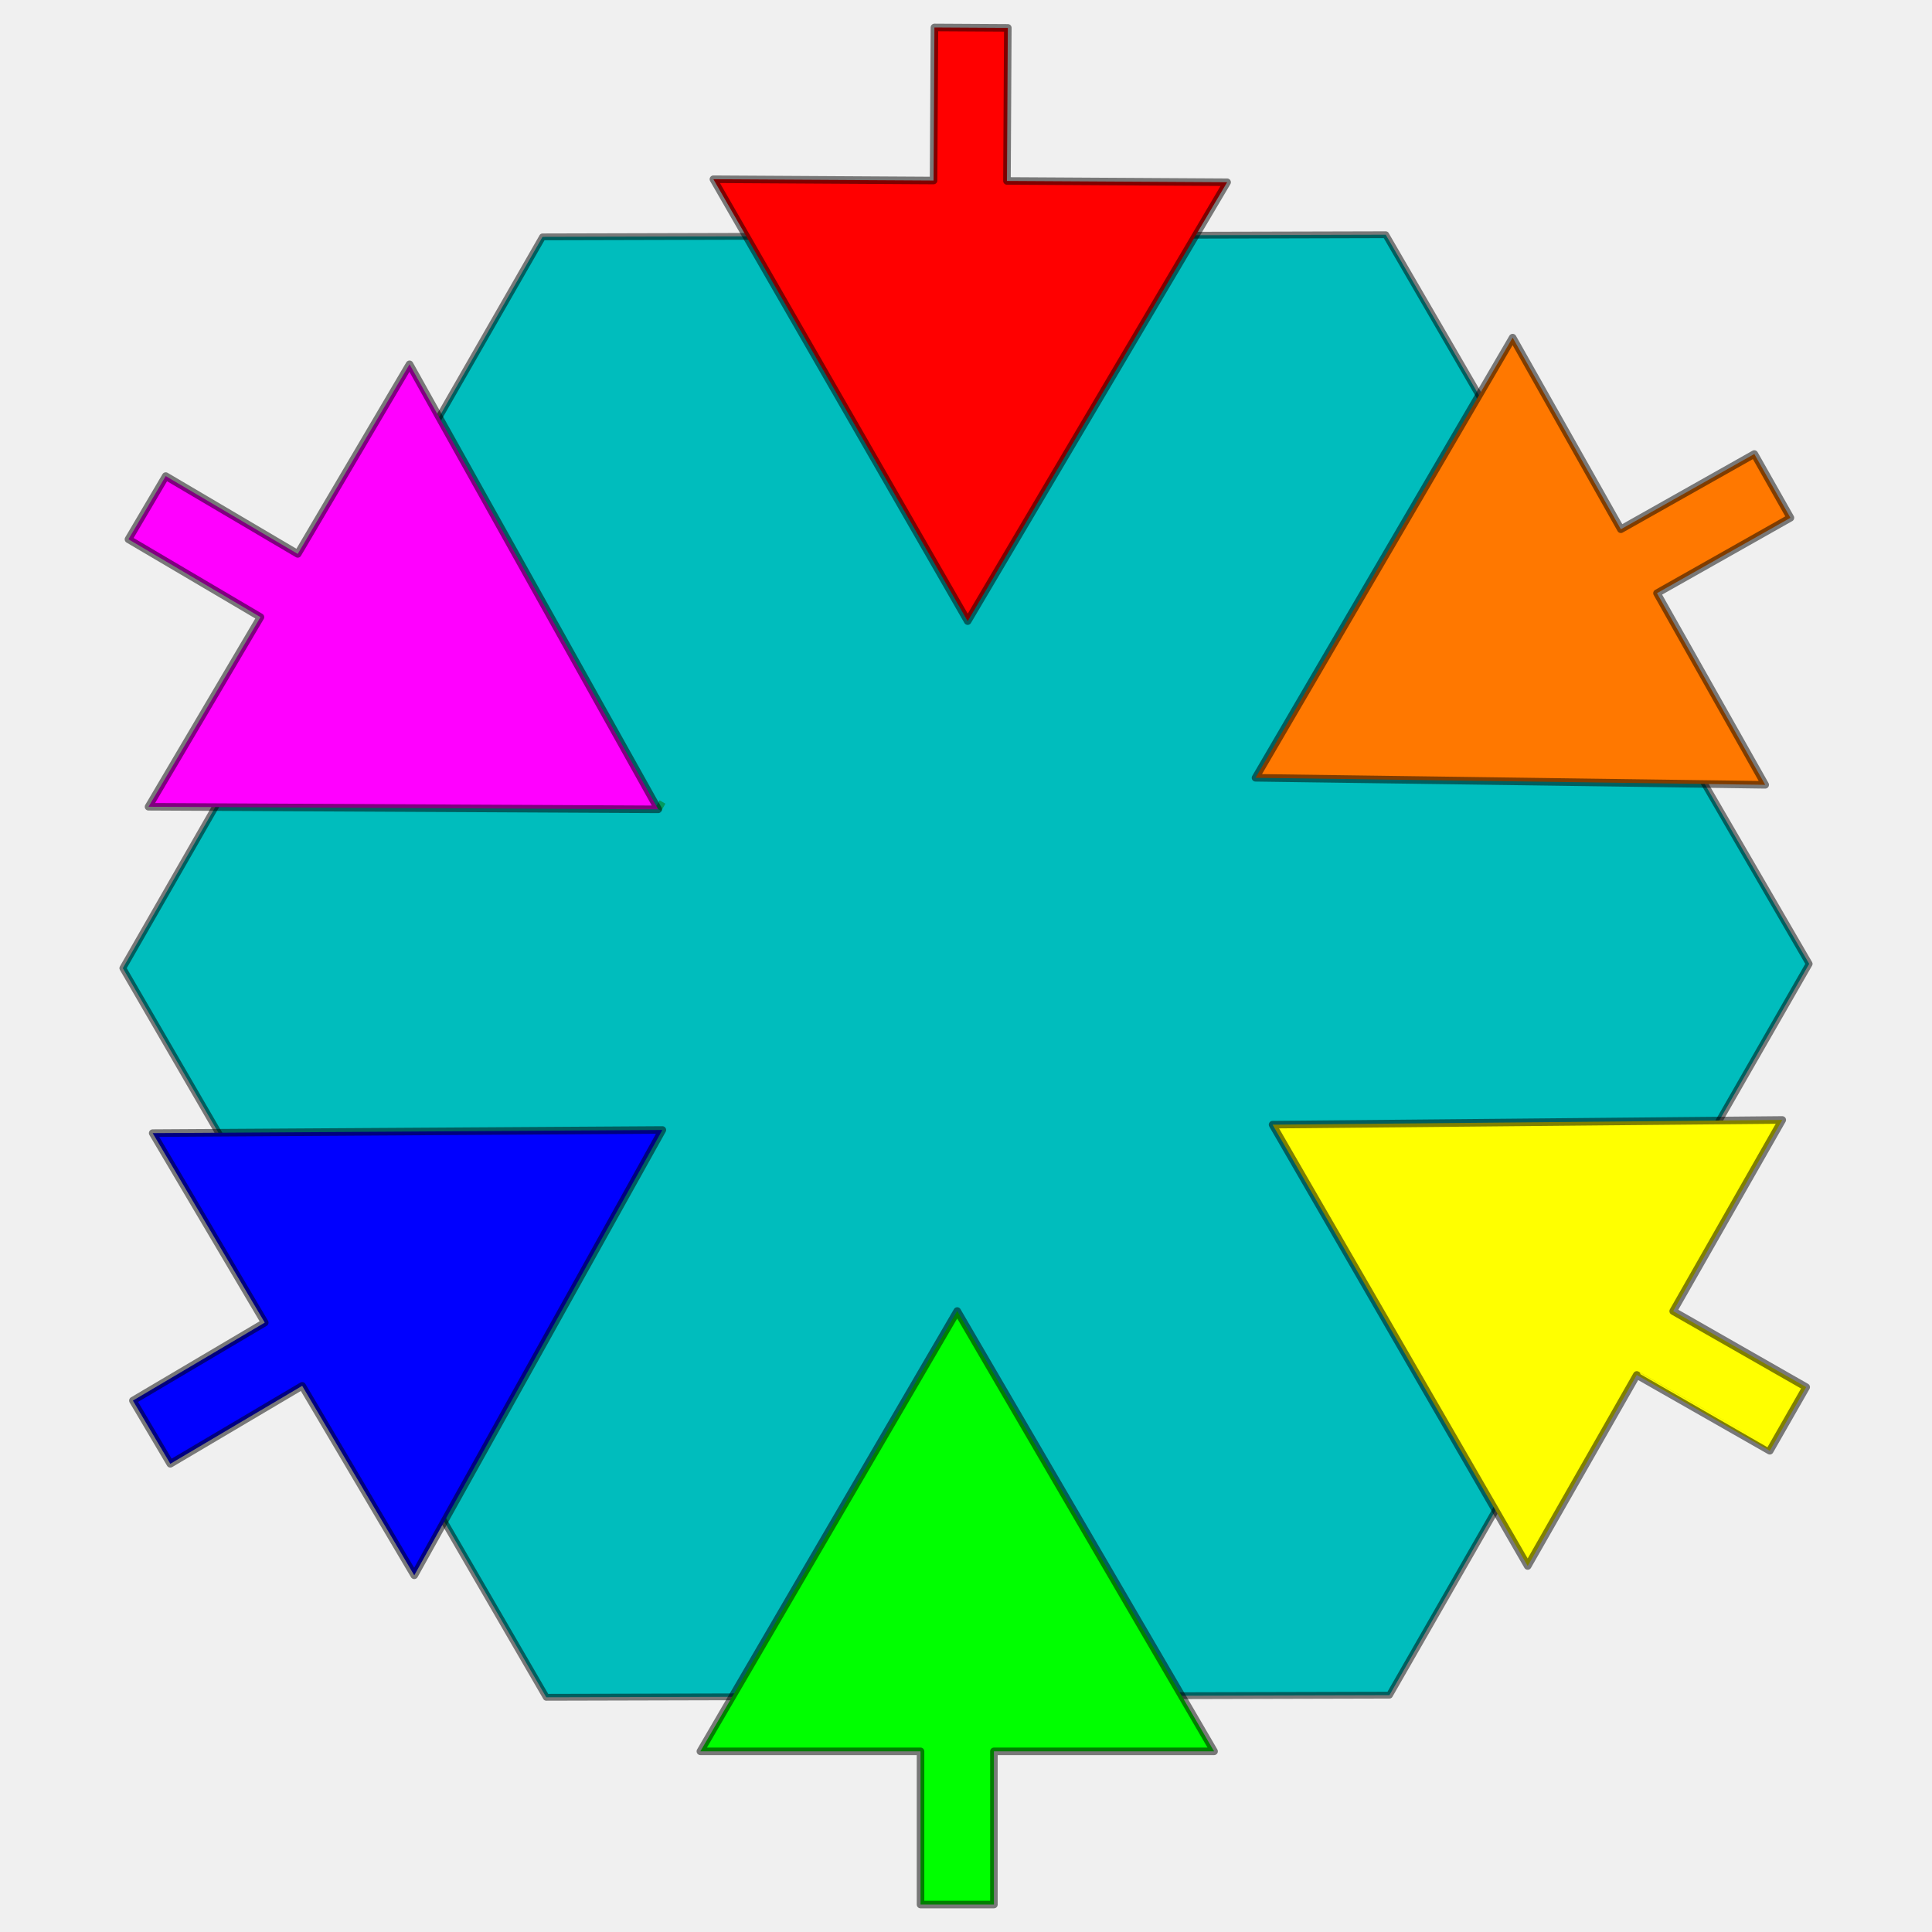
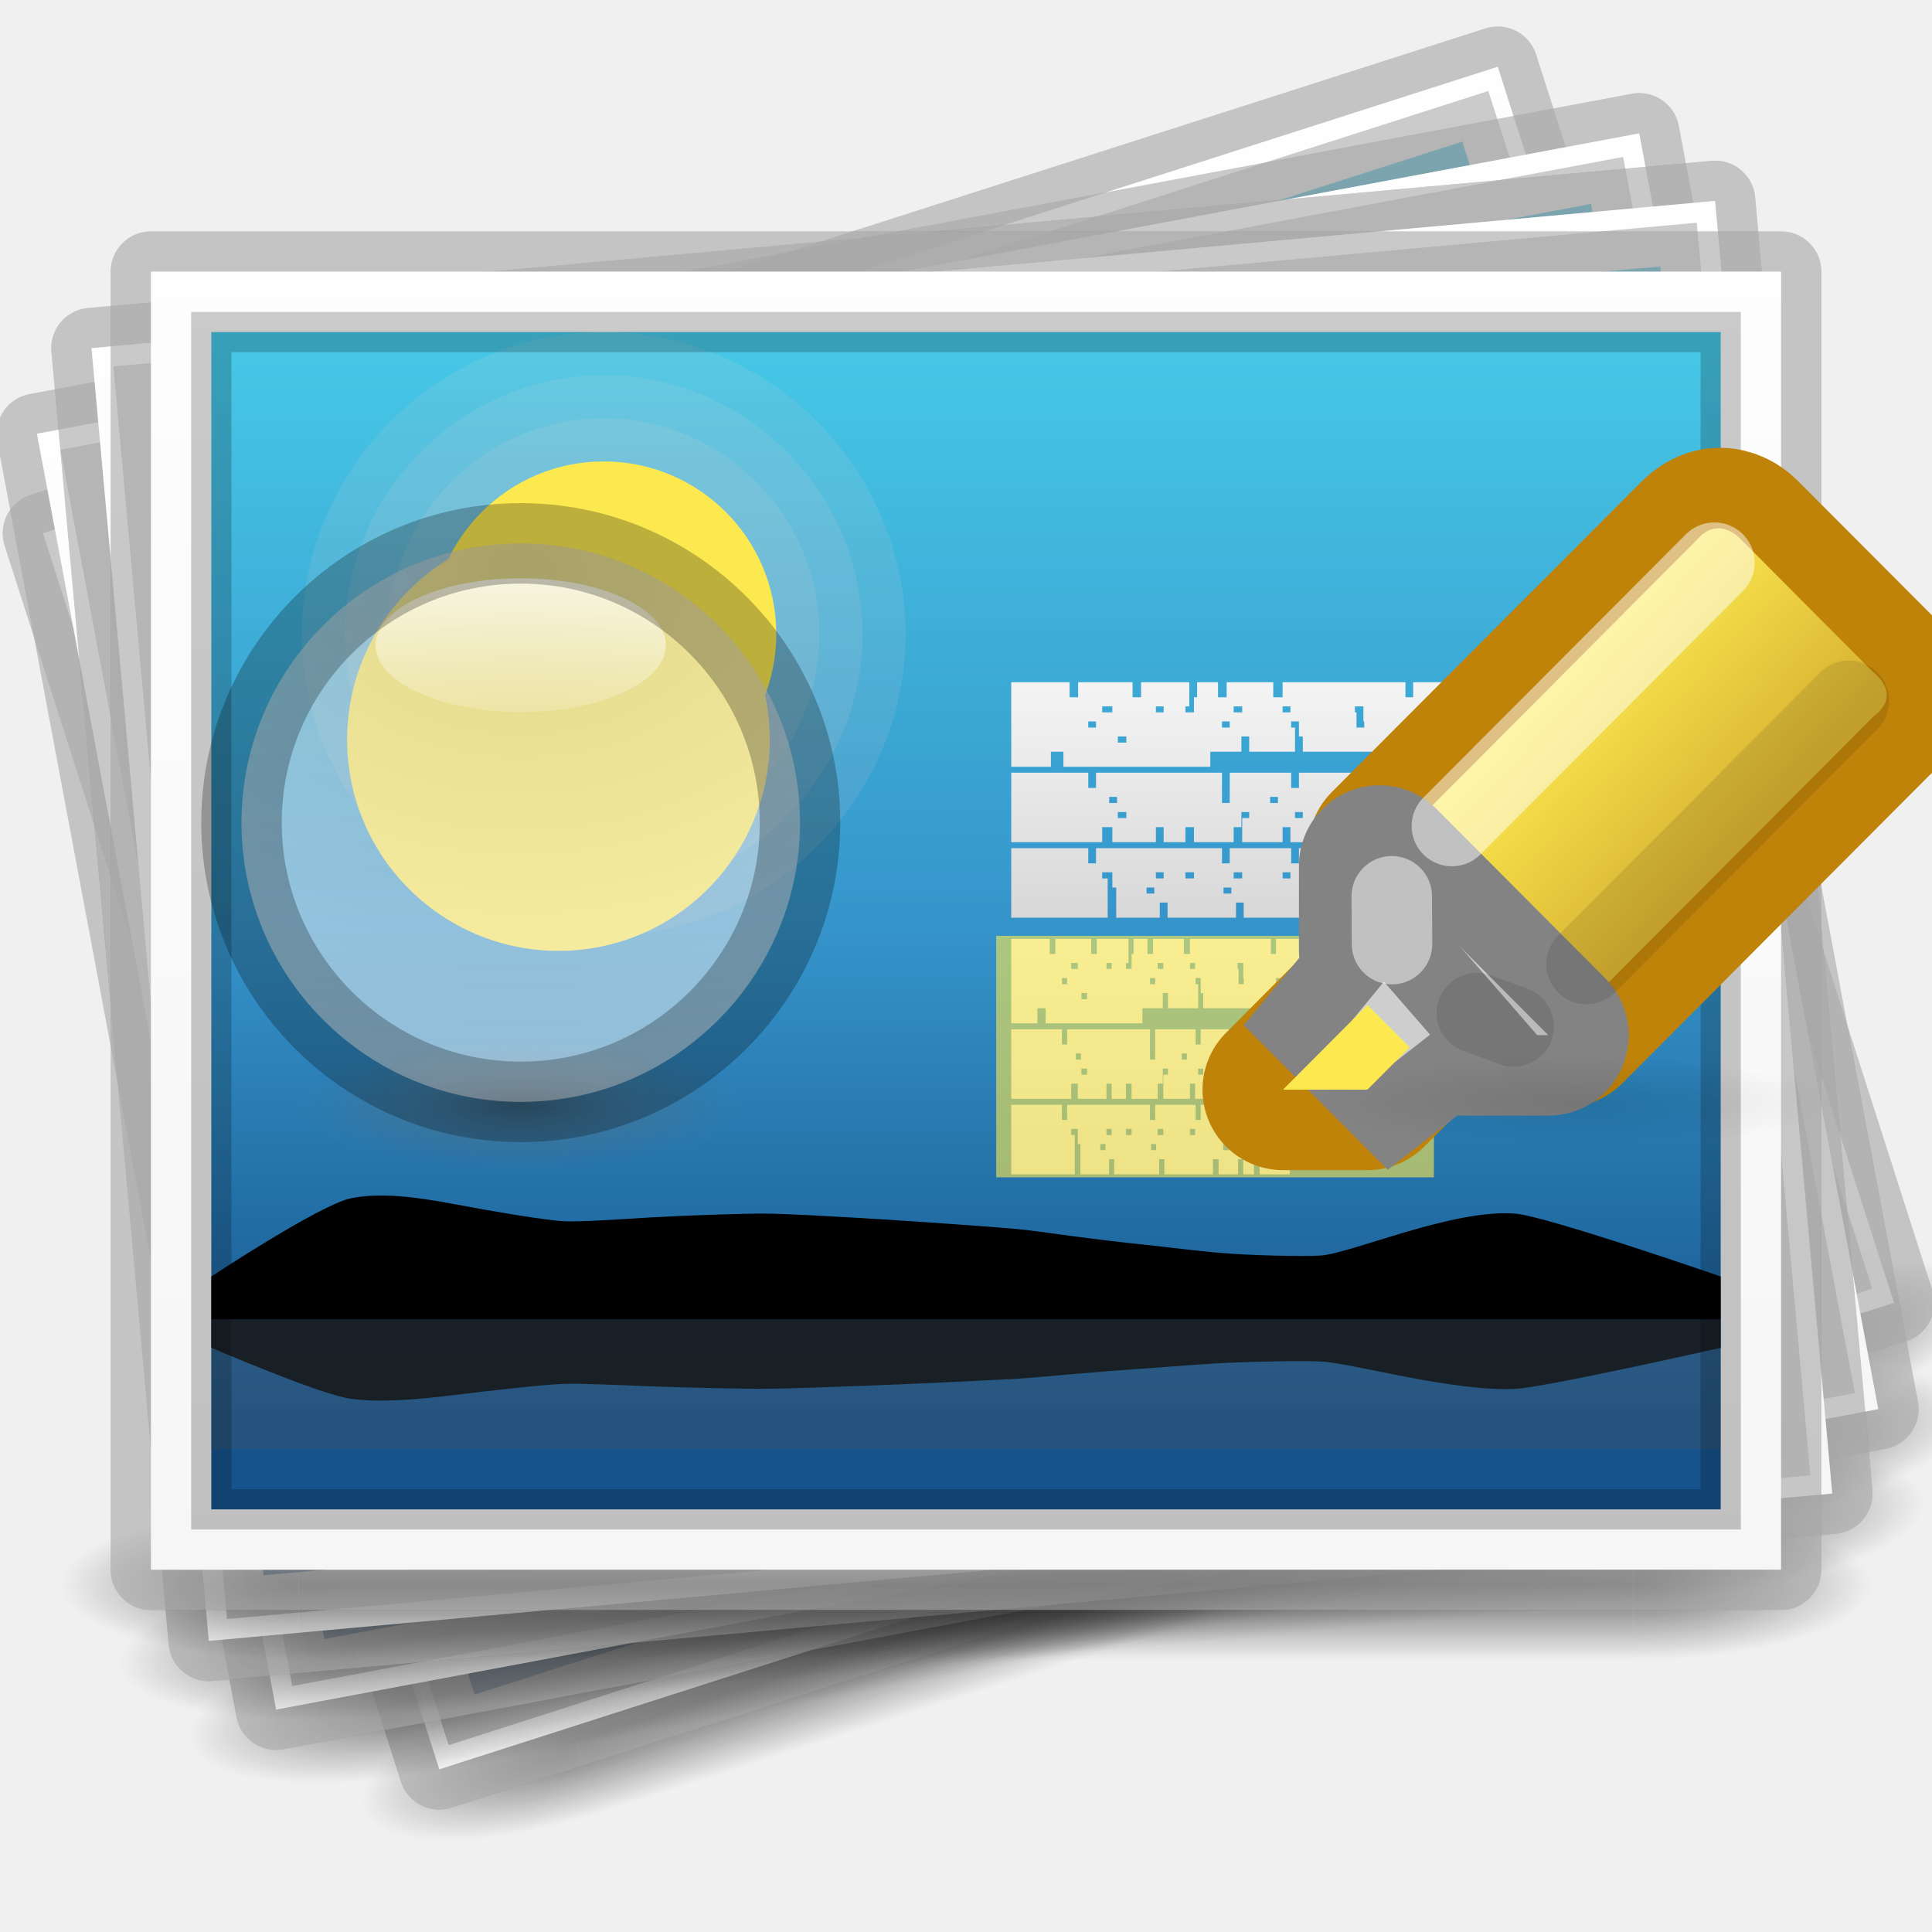
- <svg xmlns="http://www.w3.org/2000/svg" xmlns:ns1="http://inkpad.envoza.com/svg_extensions" height="512pt" viewBox="0,0,512,512" width="512pt" version="1.1">
-   <defs />
-   <g id="arrows" ns1:layerName="arrows">
-     <path stroke="#000000" stroke-opacity="0.5" stroke-width="1.8" d="M368.221+449.233L144.768+449.804L32.548+256.574L143.779+62.773L367.231+62.202L479.452+255.432L368.221+449.233Z" fill="#00bdbd" opacity="1" stroke-linejoin="round" />
-     <path stroke="#000000" stroke-width="2" ns1:shadowRadius="5" ns1:shadowOpacity="0.5" fill="#00ff00" ns1:shadowAngle="0.802333" stroke-linejoin="round" opacity="1" d="M253.674+347.431L185.604+464.122L243.95+464.122C243.95+483.792+243.95+504.411+243.95+504.728L263.398+504.728C263.398+504.411+263.398+483.794+263.398+464.122L321.744+464.122L253.674+347.431Z" ns1:shadowOffset="5" stroke-opacity="0.5" ns1:shadowColor="#000000" />
-     <path stroke="#000000" stroke-width="2" ns1:shadowRadius="5" ns1:shadowOpacity="0.5" fill="#ffff00" ns1:shadowAngle="0.802333" stroke-linejoin="round" opacity="1" d="M472.318+296.796L337.242+298.05L404.856+415.007L433.762+364.372C450.78+374.086+469.013+384.466+469.013+384.467L478.661+367.601C478.661+367.601+460.43+357.184+443.411+347.469L472.318+296.796Z" ns1:shadowOffset="5" stroke-opacity="0.5" ns1:shadowColor="#000000" />
-     <path stroke="#000000" stroke-width="2" ns1:shadowRadius="5" ns1:shadowOpacity="0.5" fill="#ff7800" ns1:shadowAngle="0.802333" stroke-linejoin="round" opacity="1" d="M400.867+89.472L332.721+206.125L467.797+207.986L439.118+157.2C456.243+147.53+474.207+137.376+474.483+137.22L464.91+120.316C464.634+120.472+446.672+130.588+429.546+140.259L400.867+89.472Z" ns1:shadowOffset="5" stroke-opacity="0.5" ns1:shadowColor="#000000" />
-     <path stroke="#000000" stroke-width="2" ns1:shadowRadius="5" ns1:shadowOpacity="0.5" fill="#ff0000" ns1:shadowAngle="0.802333" stroke-linejoin="round" opacity="1" d="M247.634+7.272C247.632+7.589+247.52+28.185+247.406+47.84L189.061+47.498L256.447+164.607L325.2+48.296L266.855+47.954C266.968+28.298+267.081+7.703+267.083+7.386L247.634+7.272Z" ns1:shadowOffset="5" stroke-opacity="0.5" ns1:shadowColor="#000000" />
-     <path stroke="#007800" stroke-opacity="0.5" stroke-width="1.8" d="M174.456+214.47L175.567+212.534" fill="none" opacity="1" stroke-linejoin="round" />
-     <path stroke="#000000" stroke-width="2" ns1:shadowRadius="5" ns1:shadowOpacity="0.5" fill="#ff00ff" ns1:shadowAngle="0.802333" stroke-linejoin="round" opacity="1" d="M108.532+96.537L78.903+146.792C61.962+136.797+44.192+126.327+43.919+126.166L34.042+142.918C34.316+143.079+52.085+153.548+69.027+163.544L39.36+213.798L174.436+214.482L108.532+96.537Z" ns1:shadowOffset="5" stroke-opacity="0.5" ns1:shadowColor="#000000" />
-     <path stroke="#000000" stroke-width="2" ns1:shadowRadius="5" ns1:shadowOpacity="0.5" fill="#0000ff" ns1:shadowAngle="0.802333" stroke-linejoin="round" opacity="1" d="M175.538+299.455L40.462+300.291L70.166+350.508C53.243+360.52+35.493+371.01+35.22+371.172L45.134+387.923C45.407+387.762+63.158+377.271+80.081+367.259L109.785+417.476L175.538+299.455Z" ns1:shadowOffset="5" stroke-opacity="0.5" ns1:shadowColor="#000000" />
+ <svg xmlns="http://www.w3.org/2000/svg" width="24" height="24" viewBox="0 0 24 24" fill="none">
+   <g clip-path="url(#clip0)">
+     <path opacity="0.6" d="M24.303 15.149L21.661 15.996L22.234 17.782L24.876 16.935L24.303 15.149Z" fill="url(#paint0_radial)" />
+     <path opacity="0.6" d="M4.796 23.372L7.438 22.525L6.866 20.74L4.224 21.587L4.796 23.372Z" fill="url(#paint1_radial)" />
+     <path opacity="0.6" d="M21.661 15.996L6.866 20.74L7.438 22.525L22.234 17.782L21.661 15.996Z" fill="url(#paint2_linear)" />
+     <path opacity="0.35" d="M23.528 16.184L18.605 0.83C18.605 0.83 6.558 4.693 0.534 6.624C2.175 11.742 5.457 21.979 5.457 21.979L23.528 16.184Z" stroke="black" stroke-linejoin="round" />
+     <path d="M23.528 16.184L18.605 0.83C18.605 0.83 6.558 4.693 0.534 6.624C2.175 11.742 5.457 21.979 5.457 21.979L23.528 16.184Z" fill="url(#paint3_linear)" />
+     <path opacity="0.4" d="M23.528 16.184L18.605 0.83C18.605 0.83 6.558 4.693 0.534 6.624C2.175 11.742 5.457 21.979 5.457 21.979L23.528 16.184Z" stroke="white" stroke-linejoin="round" />
+     <path opacity="0.4" d="M0.534 6.624L0.648 6.981L18.72 1.187L18.605 0.83L0.534 6.624Z" fill="white" />
+     <path d="M5.897 21.05L1.432 7.124L18.165 1.759L22.63 15.686L5.897 21.05Z" fill="url(#paint4_linear)" />
+     <path opacity="0.1" d="M6.11 6.749C4.795 7.171 4.087 8.664 4.537 10.066C4.987 11.469 6.431 12.272 7.745 11.851C9.06 11.429 9.768 9.936 9.318 8.534C8.868 7.131 7.424 6.328 6.11 6.749ZM6.437 7.769C7.235 7.514 8.089 7.989 8.362 8.84C8.635 9.691 8.216 10.575 7.418 10.83C6.62 11.086 5.766 10.611 5.493 9.76C5.22 8.908 5.639 8.025 6.437 7.769Z" fill="#FED8CD" />
+     <path opacity="0.1" d="M5.946 6.239C4.373 6.743 3.521 8.541 4.059 10.22C4.597 11.898 6.336 12.865 7.909 12.361C9.482 11.856 10.334 10.059 9.796 8.38C9.258 6.702 7.519 5.735 5.946 6.239ZM6.6 8.28C7.14 8.107 7.699 8.418 7.884 8.993C8.068 9.569 7.794 10.147 7.255 10.32C6.715 10.493 6.156 10.182 5.971 9.606C5.787 9.031 6.061 8.453 6.6 8.28Z" fill="#FED8CD" />
+     <path opacity="0.1" d="M5.783 5.729C3.951 6.316 2.954 8.419 3.581 10.373C4.207 12.327 6.241 13.458 8.072 12.871C9.904 12.284 10.901 10.181 10.274 8.227C9.648 6.273 7.614 5.142 5.783 5.729ZM6.764 8.79C7.045 8.7 7.309 8.847 7.406 9.147C7.502 9.446 7.372 9.72 7.091 9.81C6.81 9.9 6.546 9.753 6.449 9.453C6.353 9.153 6.483 8.88 6.764 8.79Z" fill="#FED8CD" />
+     <path fill-rule="evenodd" clip-rule="evenodd" d="M6.273 7.259C7.33 6.921 8.479 7.56 8.84 8.687C9.201 9.814 8.638 11.002 7.582 11.34C6.526 11.679 5.377 11.04 5.015 9.913C4.654 8.786 5.217 7.598 6.273 7.259Z" fill="#FCE94F" />
+     <path fill-rule="evenodd" clip-rule="evenodd" d="M6.025 8.211C7.319 7.796 8.726 8.579 9.169 9.96C9.611 11.34 8.921 12.796 7.628 13.21C6.334 13.625 4.926 12.842 4.484 11.462C4.041 10.081 4.731 8.626 6.025 8.211Z" fill="#FCE94F" />
+     <path d="M5.177 18.806L5.014 18.296C5.014 18.296 5.948 17.059 6.263 16.876C6.579 16.693 6.999 16.625 7.437 16.576C7.875 16.526 8.526 16.441 8.72 16.387C8.914 16.332 9.253 16.196 9.648 16.041C10.044 15.886 10.704 15.648 10.913 15.584C11.121 15.517 11.651 15.381 12.217 15.239C12.783 15.098 13.564 14.914 13.742 14.876C13.921 14.837 14.133 14.803 14.375 14.763C14.616 14.723 15.031 14.646 15.177 14.615C15.323 14.583 15.665 14.526 16.057 14.442C16.448 14.357 17.06 14.175 17.231 14.105C17.402 14.035 17.726 13.779 18.094 13.52C18.463 13.26 18.878 12.998 19.231 12.917C19.584 12.836 21.747 12.931 21.747 12.931L21.91 13.441L19.4 14.246L17.369 14.897L15.337 15.549L13.305 16.2L11.273 16.852L9.241 17.503L7.209 18.154L5.177 18.806Z" fill="black" />
+     <path opacity="0.9" d="M5.177 18.806L5.284 19.139C5.284 19.139 6.669 19.307 7.023 19.246C7.378 19.186 7.766 19.018 8.161 18.832C8.555 18.646 9.146 18.376 9.337 18.31C9.527 18.244 9.88 18.149 10.288 18.037C10.697 17.924 11.37 17.725 11.578 17.656C11.786 17.59 12.3 17.403 12.847 17.202C13.393 17.001 14.142 16.717 14.311 16.65C14.48 16.584 14.677 16.499 14.9 16.403C15.124 16.307 15.512 16.146 15.65 16.091C15.789 16.037 16.106 15.901 16.478 15.755C16.849 15.608 17.454 15.405 17.633 15.358C17.811 15.311 18.208 15.284 18.645 15.236C19.081 15.188 19.558 15.119 19.895 14.99C20.233 14.861 22.017 13.774 22.017 13.774L21.91 13.442L19.401 14.246L17.369 14.898L15.337 15.549L13.305 16.201L11.273 16.852L9.241 17.503L7.209 18.155L5.177 18.806Z" fill="black" />
+     <path opacity="0.3" d="M5.177 18.806L21.91 13.441L22.401 14.972L5.668 20.336L5.177 18.806Z" fill="#4D585E" />
+     <path opacity="0.2" d="M5.897 21.05L1.432 7.124L18.165 1.759L22.63 15.686L5.897 21.05Z" stroke="black" />
+     <path opacity="0.6" d="M24.301 16.562L21.391 17.107L21.736 18.95L24.646 18.405L24.301 16.562Z" fill="url(#paint5_radial)" />
+     <path opacity="0.6" d="M2.531 22.55L5.441 22.005L5.096 20.162L2.186 20.707L2.531 22.55Z" fill="url(#paint6_radial)" />
+     <path opacity="0.6" d="M21.391 17.107L5.096 20.162L5.441 22.005L21.736 18.95L21.391 17.107Z" fill="url(#paint7_linear)" />
+     <path opacity="0.35" d="M23.333 17.505L20.363 1.657C20.363 1.657 7.094 4.144 0.459 5.388C1.45 10.671 3.43 21.237 3.43 21.237L23.333 17.505Z" stroke="black" stroke-linejoin="round" />
+     <path d="M23.333 17.505L20.363 1.657C20.363 1.657 7.094 4.144 0.459 5.388C1.45 10.671 3.43 21.237 3.43 21.237L23.333 17.505Z" fill="url(#paint8_linear)" />
+     <path opacity="0.4" d="M23.333 17.505L20.363 1.657C20.363 1.657 7.094 4.144 0.459 5.388C1.45 10.671 3.43 21.237 3.43 21.237L23.333 17.505Z" stroke="white" stroke-linejoin="round" />
+     <path opacity="0.4" d="M0.459 5.388L0.528 5.756L20.432 2.026L20.363 1.657L0.459 5.388Z" fill="white" />
+     <path d="M4.029 20.361L1.335 5.987L19.764 2.533L22.458 16.907L4.029 20.361Z" fill="url(#paint9_linear)" />
+     <path opacity="0.1" d="M6.324 6.142C4.876 6.413 3.913 7.82 4.184 9.268C4.456 10.716 5.863 11.679 7.311 11.407C8.758 11.136 9.721 9.729 9.45 8.281C9.179 6.833 7.771 5.871 6.324 6.142ZM6.521 7.195C7.4 7.03 8.232 7.6 8.397 8.479C8.561 9.357 7.992 10.19 7.113 10.354C6.235 10.519 5.402 9.949 5.238 9.071C5.073 8.192 5.642 7.36 6.521 7.195Z" fill="#FED8CD" />
+     <path opacity="0.1" d="M6.225 5.615C4.493 5.94 3.333 7.634 3.658 9.367C3.983 11.099 5.677 12.259 7.409 11.934C9.142 11.609 10.301 9.915 9.976 8.182C9.652 6.45 7.957 5.291 6.225 5.615ZM6.62 7.722C7.214 7.61 7.759 7.983 7.87 8.577C7.982 9.171 7.609 9.716 7.015 9.828C6.42 9.939 5.875 9.566 5.764 8.972C5.653 8.378 6.026 7.833 6.62 7.722Z" fill="#FED8CD" />
+     <path opacity="0.1" d="M6.126 5.089C4.109 5.467 2.753 7.449 3.131 9.465C3.509 11.482 5.491 12.838 7.508 12.46C9.525 12.082 10.881 10.101 10.503 8.084C10.125 6.067 8.143 4.711 6.126 5.089ZM6.718 8.248C7.028 8.19 7.286 8.366 7.344 8.676C7.402 8.985 7.225 9.243 6.916 9.301C6.606 9.359 6.349 9.183 6.291 8.873C6.233 8.564 6.409 8.306 6.718 8.248Z" fill="#FED8CD" />
+     <path fill-rule="evenodd" clip-rule="evenodd" d="M6.422 6.668C7.586 6.45 8.705 7.217 8.923 8.38C9.141 9.543 8.375 10.663 7.212 10.881C6.049 11.099 4.929 10.333 4.711 9.169C4.493 8.006 5.259 6.886 6.422 6.668Z" fill="#FCE94F" />
+     <path fill-rule="evenodd" clip-rule="evenodd" d="M6.022 7.588C7.447 7.321 8.819 8.26 9.086 9.685C9.353 11.11 8.415 12.481 6.99 12.748C5.565 13.015 4.193 12.077 3.926 10.652C3.659 9.227 4.598 7.855 6.022 7.588Z" fill="#FCE94F" />
+     <path d="M3.595 18.045L3.496 17.518C3.496 17.518 4.66 16.392 5.02 16.245C5.379 16.098 5.832 16.078 6.301 16.079C6.771 16.079 7.47 16.067 7.682 16.035C7.895 16.003 8.272 15.905 8.712 15.795C9.151 15.686 9.882 15.524 10.112 15.483C10.341 15.44 10.92 15.364 11.538 15.287C12.155 15.21 13.006 15.115 13.199 15.097C13.393 15.079 13.622 15.069 13.883 15.057C14.143 15.044 14.592 15.014 14.751 14.999C14.909 14.984 15.278 14.966 15.704 14.926C16.129 14.886 16.801 14.774 16.991 14.724C17.182 14.673 17.56 14.454 17.987 14.238C18.413 14.021 18.889 13.807 19.273 13.766C19.657 13.725 21.925 14.064 21.925 14.064L22.024 14.591L19.259 15.109L17.022 15.528L14.784 15.948L12.546 16.367L10.308 16.786L8.07 17.206L5.832 17.625L3.595 18.045Z" fill="black" />
+     <path opacity="0.9" d="M3.595 18.045L3.659 18.388C3.659 18.388 5.095 18.712 5.478 18.692C5.861 18.672 6.295 18.548 6.738 18.408C7.181 18.267 7.844 18.065 8.054 18.02C8.265 17.976 8.65 17.921 9.098 17.855C9.545 17.79 10.284 17.668 10.513 17.622C10.742 17.579 11.311 17.451 11.917 17.313C12.524 17.174 13.354 16.976 13.543 16.929C13.731 16.882 13.95 16.819 14.2 16.749C14.45 16.678 14.883 16.562 15.036 16.523C15.19 16.485 15.544 16.385 15.958 16.282C16.371 16.178 17.039 16.044 17.234 16.017C17.429 15.991 17.851 16.008 18.319 16.009C18.786 16.011 19.299 15.996 19.674 15.906C20.049 15.815 22.088 14.934 22.088 14.934L22.024 14.591L19.259 15.109L17.022 15.528L14.784 15.948L12.546 16.367L10.308 16.787L8.07 17.206L5.833 17.626L3.595 18.045Z" fill="black" />
+     <path opacity="0.3" d="M3.595 18.045L22.024 14.591L22.32 16.17L3.891 19.624L3.595 18.045Z" fill="#4D585E" />
+     <path opacity="0.2" d="M4.029 20.361L1.335 5.987L19.764 2.533L22.458 16.907L4.029 20.361Z" stroke="black" />
+     <path opacity="0.6" d="M23.814 17.706L20.865 17.974L21.035 19.841L23.983 19.573L23.814 17.706Z" fill="url(#paint10_radial)" />
+     <path opacity="0.6" d="M1.575 21.606L4.524 21.339L4.354 19.471L1.406 19.739L1.575 21.606Z" fill="url(#paint11_radial)" />
+     <path opacity="0.6" d="M20.865 17.974L4.354 19.471L4.524 21.339L21.035 19.841L20.865 17.974Z" fill="url(#paint12_linear)" />
+     <path opacity="0.35" d="M22.761 18.554L21.305 2.496C21.305 2.496 7.86 3.715 1.137 4.325C1.623 9.678 2.594 20.384 2.594 20.384L22.761 18.554Z" stroke="black" stroke-linejoin="round" />
+     <path d="M22.761 18.554L21.305 2.496C21.305 2.496 7.86 3.715 1.137 4.325C1.623 9.678 2.594 20.384 2.594 20.384L22.761 18.554Z" fill="url(#paint13_linear)" />
+     <path opacity="0.4" d="M22.761 18.554L21.305 2.496C21.305 2.496 7.86 3.715 1.137 4.325C1.623 9.678 2.594 20.384 2.594 20.384L22.761 18.554Z" stroke="white" stroke-linejoin="round" />
+     <path opacity="0.4" d="M1.137 4.325L1.171 4.698L21.338 2.869L21.305 2.496L1.137 4.325Z" fill="white" />
+     <path d="M3.273 19.569L1.952 5.004L20.625 3.31L21.946 17.875L3.273 19.569Z" fill="url(#paint14_linear)" />
+     <path opacity="0.1" d="M6.904 5.631C5.437 5.764 4.345 7.073 4.478 8.54C4.611 10.007 5.921 11.099 7.388 10.966C8.855 10.833 9.946 9.523 9.813 8.056C9.68 6.589 8.371 5.498 6.904 5.631ZM7.001 6.698C7.891 6.617 8.666 7.263 8.746 8.153C8.827 9.044 8.181 9.818 7.291 9.899C6.401 9.98 5.626 9.334 5.545 8.444C5.464 7.553 6.11 6.779 7.001 6.698Z" fill="#FED8CD" />
+     <path opacity="0.1" d="M6.855 5.097C5.1 5.256 3.785 6.833 3.945 8.589C4.104 10.344 5.681 11.659 7.436 11.499C9.191 11.34 10.506 9.763 10.347 8.008C10.188 6.253 8.611 4.938 6.855 5.097ZM7.049 7.231C7.651 7.177 8.158 7.6 8.213 8.202C8.267 8.804 7.845 9.311 7.243 9.365C6.641 9.42 6.133 8.997 6.079 8.395C6.024 7.793 6.447 7.286 7.049 7.231Z" fill="#FED8CD" />
+     <path opacity="0.1" d="M6.807 4.564C4.763 4.749 3.226 6.593 3.411 8.637C3.597 10.681 5.441 12.218 7.485 12.033C9.528 11.848 11.066 10.003 10.88 7.96C10.695 5.916 8.851 4.378 6.807 4.564ZM7.097 7.765C7.411 7.736 7.651 7.936 7.679 8.25C7.708 8.564 7.508 8.803 7.194 8.832C6.881 8.86 6.641 8.66 6.612 8.347C6.584 8.033 6.784 7.793 7.097 7.765Z" fill="#FED8CD" />
+     <path fill-rule="evenodd" clip-rule="evenodd" d="M6.952 6.164C8.131 6.057 9.173 6.926 9.28 8.105C9.387 9.283 8.518 10.326 7.339 10.432C6.161 10.539 5.119 9.671 5.012 8.492C4.905 7.313 5.774 6.271 6.952 6.164Z" fill="#FCE94F" />
+     <path fill-rule="evenodd" clip-rule="evenodd" d="M6.467 7.042C7.911 6.911 9.187 7.975 9.318 9.419C9.449 10.863 8.385 12.14 6.941 12.271C5.497 12.402 4.221 11.337 4.09 9.893C3.959 8.45 5.023 7.173 6.467 7.042Z" fill="#FCE94F" />
+     <path d="M3.06 17.222L3.012 16.688C3.012 16.688 4.278 15.677 4.649 15.565C5.021 15.453 5.474 15.476 5.941 15.521C6.408 15.566 7.105 15.62 7.32 15.608C7.534 15.596 7.919 15.535 8.367 15.467C8.815 15.399 9.558 15.307 9.791 15.289C10.023 15.268 10.607 15.247 11.229 15.229C11.851 15.21 12.706 15.197 12.901 15.197C13.095 15.197 13.325 15.209 13.585 15.221C13.845 15.233 14.295 15.246 14.454 15.246C14.613 15.246 14.983 15.263 15.41 15.264C15.837 15.264 16.517 15.216 16.711 15.184C16.905 15.152 17.303 14.97 17.748 14.795C18.193 14.62 18.686 14.451 19.073 14.447C19.459 14.443 21.685 14.995 21.685 14.995L21.733 15.528L18.933 15.782L16.665 15.988L14.398 16.193L12.13 16.399L9.863 16.605L7.595 16.81L5.328 17.016L3.06 17.222Z" fill="black" />
+     <path opacity="0.9" d="M3.06 17.222L3.092 17.57C3.092 17.57 4.491 18.028 4.874 18.044C5.257 18.061 5.701 17.979 6.155 17.881C6.609 17.783 7.288 17.644 7.502 17.62C7.716 17.595 8.105 17.578 8.557 17.554C9.008 17.531 9.755 17.48 9.987 17.456C10.22 17.435 10.798 17.362 11.415 17.281C12.031 17.201 12.877 17.082 13.069 17.053C13.261 17.024 13.486 16.982 13.741 16.936C13.996 16.889 14.438 16.814 14.594 16.791C14.751 16.767 15.113 16.701 15.535 16.637C15.956 16.573 16.633 16.503 16.83 16.495C17.027 16.487 17.446 16.544 17.911 16.59C18.376 16.635 18.888 16.669 19.27 16.615C19.651 16.56 21.765 15.877 21.765 15.877L21.734 15.528L18.933 15.783L16.665 15.988L14.398 16.194L12.13 16.399L9.863 16.605L7.595 16.811L5.328 17.017L3.06 17.222Z" fill="black" />
+     <path opacity="0.3" d="M3.06 17.222L21.733 15.528L21.879 17.129L3.205 18.822L3.06 17.222Z" fill="#4D585E" />
+     <path opacity="0.2" d="M3.273 19.569L1.952 5.004L20.625 3.31L21.946 17.875L3.273 19.569Z" stroke="black" />
+     <path opacity="0.6" d="M23.25 18.75H20.29V20.625H23.25V18.75Z" fill="url(#paint15_radial)" />
+     <path opacity="0.6" d="M0.75 20.625H3.711V18.75H0.75V20.625Z" fill="url(#paint16_radial)" />
+     <path opacity="0.6" d="M20.29 18.75H3.711V20.625H20.29V18.75Z" fill="url(#paint17_linear)" />
+     <path opacity="0.35" d="M22.125 19.499L22.125 3.375C22.125 3.375 8.625 3.375 1.875 3.375C1.875 8.75 1.875 19.5 1.875 19.5L22.125 19.499Z" stroke="black" stroke-linejoin="round" />
+     <path d="M22.125 19.499L22.125 3.375C22.125 3.375 8.625 3.375 1.875 3.375C1.875 8.75 1.875 19.5 1.875 19.5L22.125 19.499Z" fill="url(#paint18_linear)" />
+     <path opacity="0.4" d="M22.125 19.499L22.125 3.375C22.125 3.375 8.625 3.375 1.875 3.375C1.875 8.75 1.875 19.5 1.875 19.5L22.125 19.499Z" stroke="white" stroke-linejoin="round" />
+     <path opacity="0.4" d="M1.875 3.375V3.75H22.125V3.375H1.875Z" fill="white" />
+     <path d="M2.625 18.75V4.125H21.375V18.75H2.625Z" fill="url(#paint19_linear)" />
+     <path opacity="0.1" d="M7.5 5.196C6.027 5.196 4.821 6.402 4.821 7.875C4.821 9.348 6.027 10.554 7.5 10.554C8.973 10.554 10.179 9.348 10.179 7.875C10.179 6.402 8.973 5.196 7.5 5.196ZM7.5 6.268C8.394 6.268 9.107 6.981 9.107 7.875C9.107 8.769 8.394 9.482 7.5 9.482C6.606 9.482 5.893 8.769 5.893 7.875C5.893 6.981 6.606 6.268 7.5 6.268Z" fill="#FED8CD" />
+     <path opacity="0.1" d="M7.5 4.661C5.738 4.661 4.286 6.112 4.286 7.875C4.286 9.637 5.738 11.089 7.5 11.089C9.263 11.089 10.714 9.637 10.714 7.875C10.714 6.112 9.263 4.661 7.5 4.661ZM7.5 6.804C8.104 6.804 8.571 7.271 8.571 7.875C8.571 8.479 8.104 8.946 7.5 8.946C6.896 8.946 6.429 8.479 6.429 7.875C6.429 7.271 6.896 6.804 7.5 6.804Z" fill="#FED8CD" />
+     <path opacity="0.1" d="M7.5 4.125C5.448 4.125 3.75 5.823 3.75 7.875C3.75 9.927 5.448 11.625 7.5 11.625C9.552 11.625 11.25 9.927 11.25 7.875C11.25 5.823 9.552 4.125 7.5 4.125ZM7.5 7.339C7.815 7.339 8.036 7.56 8.036 7.875C8.036 8.19 7.815 8.411 7.5 8.411C7.185 8.411 6.964 8.19 6.964 7.875C6.964 7.56 7.185 7.339 7.5 7.339Z" fill="#FED8CD" />
+     <path fill-rule="evenodd" clip-rule="evenodd" d="M7.5 5.732C8.684 5.732 9.643 6.692 9.643 7.875C9.643 9.058 8.684 10.018 7.5 10.018C6.317 10.018 5.357 9.058 5.357 7.875C5.357 6.692 6.317 5.732 7.5 5.732Z" fill="#FCE94F" />
+     <path fill-rule="evenodd" clip-rule="evenodd" d="M6.938 6.562C8.387 6.562 9.562 7.738 9.562 9.188C9.562 10.637 8.387 11.812 6.938 11.812C5.488 11.812 4.312 10.637 4.312 9.188C4.312 7.738 5.488 6.562 6.938 6.562Z" fill="#FCE94F" />
+     <path d="M2.625 16.393V15.857C2.625 15.857 3.977 14.964 4.357 14.886C4.737 14.809 5.186 14.872 5.648 14.959C6.109 15.046 6.798 15.163 7.013 15.171C7.228 15.178 7.617 15.152 8.069 15.124C8.521 15.098 9.269 15.073 9.503 15.076C9.736 15.076 10.319 15.108 10.94 15.146C11.561 15.184 12.415 15.247 12.608 15.265C12.802 15.283 13.029 15.316 13.287 15.351C13.546 15.386 13.993 15.44 14.151 15.455C14.309 15.469 14.676 15.519 15.101 15.559C15.527 15.598 16.207 15.611 16.404 15.597C16.601 15.582 17.013 15.437 17.472 15.302C17.931 15.168 18.438 15.045 18.823 15.076C19.208 15.106 21.375 15.857 21.375 15.857V16.393H18.562H16.286H14.009H11.732H9.455H7.179H4.902L2.625 16.393Z" fill="black" />
+     <path opacity="0.9" d="M2.625 16.393V16.742C2.625 16.742 3.977 17.325 4.357 17.376C4.737 17.427 5.186 17.385 5.648 17.329C6.109 17.272 6.798 17.195 7.013 17.191C7.228 17.185 7.617 17.203 8.069 17.221C8.521 17.238 9.269 17.254 9.503 17.252C9.736 17.252 10.319 17.231 10.94 17.207C11.561 17.182 12.415 17.14 12.608 17.129C12.802 17.117 13.029 17.096 13.287 17.073C13.546 17.05 13.993 17.015 14.151 17.005C14.309 16.996 14.676 16.963 15.101 16.937C15.527 16.912 16.207 16.903 16.404 16.913C16.601 16.922 17.013 17.017 17.472 17.105C17.931 17.192 18.438 17.272 18.823 17.253C19.208 17.233 21.375 16.743 21.375 16.743V16.393H18.562H16.286H14.009H11.732H9.455H7.179H4.902L2.625 16.393Z" fill="black" />
+     <path opacity="0.3" d="M2.625 16.393H21.375V18H2.625V16.393Z" fill="#4D585E" />
+     <path opacity="0.2" d="M2.625 18.75V4.125H21.375V18.75H2.625Z" stroke="black" stroke-width="0.5" />
+     <path d="M12.562 8.625H13.287H12.562ZM13.393 8.625H14.069H13.393ZM14.175 8.625H14.774H14.175ZM14.871 8.625H15.131H14.871ZM15.238 8.625H15.817H15.238ZM15.933 8.625H17.459H15.933ZM17.555 8.625H18.724H17.555ZM18.821 8.625H19.178H18.821ZM12.562 8.812H13.692H12.562ZM13.818 8.812H14.359H13.818ZM14.455 8.812H14.726H14.455ZM14.832 8.812H15.325H14.832ZM15.431 8.812H15.933H15.431ZM16.03 8.812H16.831H16.03ZM16.937 8.812H17.98H16.937ZM18.077 8.812H18.772H18.077ZM18.869 8.812H19.043H18.869ZM12.562 8.999H13.519H12.562ZM13.615 8.999H15.18H13.615ZM15.276 8.999H16.039H15.276ZM16.136 8.999H16.851H16.136ZM16.947 8.999H17.555H16.947ZM17.652 8.999L18.608 9.001L17.652 8.999ZM18.695 9.001H20.25H18.695ZM12.562 9.188H13.886H12.562ZM13.992 9.188H15.421H13.992ZM15.518 9.188H16.087H15.518ZM16.184 9.188H17.526H16.184ZM17.613 9.188H18.531H17.613ZM18.637 9.188H19.004H18.637ZM19.101 9.188H19.303H19.101ZM19.41 9.188H19.98H19.41ZM12.562 9.375H13.055H12.562ZM13.21 9.375H15.035H13.21ZM12.562 9.749H13.519H12.562ZM13.615 9.749H15.18H13.615ZM15.276 9.749H16.039H15.276ZM16.136 9.749H16.851H16.136ZM16.947 9.749H17.555H16.947ZM17.652 9.749L18.608 9.751L17.652 9.749ZM18.695 9.751H20.25H18.695ZM12.562 9.938H13.779H12.562ZM13.876 9.938H15.18H13.876ZM15.276 9.938H15.778H15.276ZM15.875 9.938H17.102H15.875ZM17.198 9.938H18.743H17.198ZM18.85 9.938H19.419H18.85ZM12.562 10.125H13.886H12.562ZM13.992 10.125H15.421H13.992ZM15.518 10.125H16.087H15.518ZM16.184 10.125H17.526H16.184ZM17.613 10.125H18.531H17.613ZM18.637 10.125H19.004H18.637ZM19.101 10.125H19.303H19.101ZM19.41 10.125H19.98H19.41ZM12.562 10.312H13.692H12.562ZM13.818 10.312H14.359H13.818ZM14.455 10.312H14.726H14.455ZM14.832 10.312H15.325H14.832ZM15.431 10.312H15.933H15.431ZM16.03 10.312H16.831H16.03ZM16.937 10.312H17.98H16.937ZM18.077 10.312H18.772H18.077ZM18.869 10.312H19.043H18.869ZM12.562 10.686H13.519H12.562ZM13.615 10.686H15.18H13.615ZM15.276 10.686H16.039H15.276ZM16.136 10.686H16.851H16.136ZM16.947 10.686H17.555H16.947ZM17.652 10.686L18.608 10.689L17.652 10.686ZM18.695 10.689H20.25H18.695ZM12.562 10.875H13.692H12.562ZM13.818 10.875H14.359H13.818ZM14.455 10.875H14.726H14.455ZM14.832 10.875H15.325H14.832ZM15.431 10.875H15.933H15.431ZM16.03 10.875H16.831H16.03ZM16.937 10.875H17.98H16.937ZM18.077 10.875H18.772H18.077ZM18.869 10.875H19.043H18.869ZM12.562 11.062H13.76H12.562ZM13.866 11.062H14.243H13.866ZM14.339 11.062H15.199H14.339ZM15.296 11.062H16.561H15.296ZM16.667 11.062H17.526H16.667ZM17.613 11.062H17.797H17.613ZM17.893 11.062H18.985H17.893ZM19.101 11.062H19.671H19.101ZM12.562 11.25H13.76H12.562ZM13.866 11.25H14.407H13.866ZM14.504 11.25H15.354H14.504ZM15.45 11.25H16.368H15.45ZM16.474 11.25H16.841H16.474ZM16.937 11.25H17.14H16.937ZM17.247 11.25H17.816H17.247Z" stroke="url(#paint20_linear)" stroke-width="0.3" />
+     <path d="M12.562 11.812H13.04H12.562ZM13.11 11.812H13.555H13.11ZM13.625 11.812H14.019H13.625ZM14.082 11.812H14.254H14.082ZM14.324 11.812H14.706H14.324ZM14.782 11.812H15.787H14.782ZM15.851 11.812H16.62H15.851ZM16.684 11.812H16.919H16.684ZM12.562 12H13.307H12.562ZM13.389 12H13.745H13.389ZM13.809 12H13.987H13.809ZM14.057 12H14.381H14.057ZM14.451 12H14.782H14.451ZM14.846 12H15.374H14.846ZM15.444 12H16.13H15.444ZM16.194 12H16.652H16.194ZM16.715 12H16.83H16.715ZM12.562 12.186H13.192H12.562ZM13.256 12.186H14.286H13.256ZM14.35 12.186H14.852H14.35ZM14.916 12.186H15.386H14.916ZM15.45 12.186H15.851H15.45ZM15.914 12.186L16.544 12.189L15.914 12.186ZM16.601 12.189H17.625H16.601ZM12.562 12.375H13.434H12.562ZM13.504 12.375H14.445H13.504ZM14.509 12.375H14.884H14.509ZM14.947 12.375H15.832H14.947ZM15.889 12.375H16.493H15.889ZM16.563 12.375H16.805H16.563ZM16.868 12.375H17.002H16.868ZM17.072 12.375H17.447H17.072ZM12.562 12.562H12.887H12.562ZM12.989 12.562H14.191H12.989ZM12.562 12.936H13.192H12.562ZM13.256 12.936H14.286H13.256ZM14.35 12.936H14.852H14.35ZM14.916 12.936H15.386H14.916ZM15.45 12.936H15.851H15.45ZM15.914 12.936L16.544 12.939L15.914 12.936ZM16.601 12.939H17.625H16.601ZM12.562 13.125H13.364H12.562ZM13.427 13.125H14.286H13.427ZM14.35 13.125H14.68H14.35ZM14.744 13.125H15.552H14.744ZM15.615 13.125H16.633H15.615ZM16.703 13.125H17.078H16.703ZM12.562 13.312H13.434H12.562ZM13.504 13.312H14.445H13.504ZM14.509 13.312H14.884H14.509ZM14.947 13.312H15.832H14.947ZM15.889 13.312H16.493H15.889ZM16.563 13.312H16.805H16.563ZM16.868 13.312H17.002H16.868ZM17.072 13.312H17.447H17.072ZM12.562 13.5H13.307H12.562ZM13.389 13.5H13.745H13.389ZM13.809 13.5H13.987H13.809ZM14.057 13.5H14.381H14.057ZM14.451 13.5H14.782H14.451ZM14.846 13.5H15.374H14.846ZM15.444 13.5H16.13H15.444ZM16.194 13.5H16.652H16.194ZM16.715 13.5H16.83H16.715ZM12.562 13.874H13.192H12.562ZM13.256 13.874H14.286H13.256ZM14.35 13.874H14.852H14.35ZM14.916 13.874H15.386H14.916ZM15.45 13.874H15.851H15.45ZM15.914 13.874L16.544 13.876L15.914 13.874ZM16.601 13.876H17.625H16.601ZM12.562 14.062H13.307H12.562ZM13.389 14.062H13.745H13.389ZM13.809 14.062H13.987H13.809ZM14.057 14.062H14.381H14.057ZM14.451 14.062H14.782H14.451ZM14.846 14.062H15.374H14.846ZM15.444 14.062H16.13H15.444ZM16.194 14.062H16.652H16.194ZM16.715 14.062H16.83H16.715ZM12.562 14.25H13.351H12.562ZM13.421 14.25H13.669H13.421ZM13.733 14.25H14.299H13.733ZM14.362 14.25H15.195H14.362ZM15.265 14.25H15.832H15.265ZM15.889 14.25H16.01H15.889ZM16.073 14.25H16.792H16.073ZM16.868 14.25H17.243H16.868ZM12.562 14.438H13.351H12.562ZM13.421 14.438H13.777H13.421ZM13.841 14.438H14.4H13.841ZM14.464 14.438H15.068H14.464ZM15.138 14.438H15.38H15.138ZM15.444 14.438H15.577H15.444ZM15.647 14.438H16.022H15.647Z" stroke="url(#paint21_linear)" stroke-width="0.3" />
+     <path opacity="0.6" d="M17.812 11.625H12.375V14.625H17.812V11.625Z" fill="#FCE94F" />
+     <path fill-rule="evenodd" clip-rule="evenodd" d="M17.25 10.548L19.446 12.75L23.288 8.897C23.624 8.619 23.288 8.346 23.288 8.346L21.641 6.695C21.641 6.695 21.389 6.397 21.093 6.695L17.25 10.548Z" stroke="#BF830A" stroke-width="2" stroke-linejoin="round" />
+     <path fill-rule="evenodd" clip-rule="evenodd" d="M17.25 10.551L19.439 12.75L23.271 8.902C23.645 8.625 23.271 8.352 23.271 8.352L21.629 6.703C21.629 6.703 21.357 6.387 21.082 6.703L17.25 10.551Z" fill="url(#paint22_linear)" />
+     <path fill-rule="evenodd" clip-rule="evenodd" d="M17.136 10.755V11.807L18.184 12.859H19.233L17.136 10.755Z" stroke="#838383" stroke-width="2" stroke-linejoin="round" />
+     <path fill-rule="evenodd" clip-rule="evenodd" d="M17.136 10.755V11.807L18.184 12.859H19.233L17.136 10.755Z" fill="#CECECE" />
+     <path fill-rule="evenodd" clip-rule="evenodd" d="M15.938 13.536H16.986L17.511 13.01L16.986 12.484L15.938 13.536Z" stroke="#BF830A" stroke-width="2" stroke-linejoin="round" />
+     <path fill-rule="evenodd" clip-rule="evenodd" d="M17.192 12.195L16.799 12.672L17.323 13.198L17.765 12.853L17.192 12.195Z" stroke="#838383" stroke-width="2" />
+     <path opacity="0.1" d="M19.584 14.25C21.358 14.25 22.796 14 22.796 13.691C22.796 13.382 21.358 13.132 19.584 13.132C17.811 13.132 16.373 13.382 16.373 13.691C16.373 14 17.811 14.25 19.584 14.25Z" fill="url(#paint23_radial)" />
+     <path fill-rule="evenodd" clip-rule="evenodd" d="M17.192 12.195L16.799 12.672L17.323 13.198L17.765 12.853L17.192 12.195Z" fill="#CECECE" />
+     <path fill-rule="evenodd" clip-rule="evenodd" d="M15.938 13.536H16.986L17.511 13.01L16.986 12.484L15.938 13.536Z" fill="#FCE94F" />
+     <path opacity="0.5" d="M18.036 10.261L21.297 6.99" stroke="white" stroke-linecap="round" />
+     <path opacity="0.5" d="M17.292 11.728L17.289 11.134" stroke="white" stroke-linecap="round" />
+     <path opacity="0.1" d="M19.708 11.976L22.968 8.705" stroke="black" stroke-linecap="round" />
+     <path opacity="0.1" d="M18.346 12.585L18.803 12.751" stroke="black" stroke-linecap="round" />
+     <path d="M9.226 13.724C9.226 13.833 9.155 13.941 9.016 14.042C8.878 14.143 8.675 14.234 8.419 14.311C8.163 14.388 7.859 14.45 7.524 14.491C7.19 14.533 6.831 14.555 6.469 14.555C6.107 14.555 5.748 14.533 5.413 14.491C5.079 14.45 4.775 14.388 4.519 14.311C4.263 14.234 4.06 14.143 3.921 14.042C3.782 13.941 3.711 13.833 3.711 13.724C3.711 13.614 3.782 13.506 3.921 13.406C4.06 13.305 4.263 13.213 4.519 13.136C4.775 13.059 5.079 12.998 5.413 12.956C5.748 12.914 6.107 12.893 6.469 12.893C6.831 12.893 7.19 12.914 7.524 12.956C7.859 12.998 8.163 13.059 8.419 13.136C8.675 13.213 8.878 13.305 9.016 13.406C9.155 13.506 9.226 13.614 9.226 13.724Z" fill="url(#paint24_radial)" fill-opacity="0.5" />
+     <path d="M6.469 6.75C4.555 6.75 3 8.305 3 10.219C3 12.133 4.555 13.688 6.469 13.688C8.383 13.688 9.938 12.133 9.938 10.219C9.938 8.305 8.383 6.75 6.469 6.75Z" fill="url(#paint25_radial)" fill-opacity="0.5" />
+     <path opacity="0.75" d="M6.469 8.846C7.464 8.846 8.272 8.474 8.272 8.015C8.272 7.556 7.464 7.184 6.469 7.184C5.473 7.184 4.666 7.556 4.666 8.015C4.666 8.474 5.473 8.846 6.469 8.846Z" fill="url(#paint26_linear)" />
+     <path opacity="0.25" d="M6.469 6.75C4.555 6.75 3 8.305 3 10.219C3 12.133 4.555 13.688 6.469 13.688C8.383 13.688 9.938 12.133 9.938 10.219C9.938 8.305 8.383 6.75 6.469 6.75V6.75Z" stroke="black" stroke-width="1" stroke-linecap="round" stroke-linejoin="round" />
  </g>
+   <defs>
+     <radialGradient id="paint0_radial" cx="0" cy="0" r="1" gradientUnits="userSpaceOnUse" gradientTransform="translate(21.9437 16.8904) rotate(-17.7761) scale(2.77975 0.9375)">
+       <stop stop-color="#181818" />
+       <stop offset="1" stop-color="#181818" stop-opacity="0" />
+     </radialGradient>
+     <radialGradient id="paint1_radial" cx="0" cy="0" r="1" gradientUnits="userSpaceOnUse" gradientTransform="translate(7.15572 21.6315) rotate(162.224) scale(2.77975 0.9375)">
+       <stop stop-color="#181818" />
+       <stop offset="1" stop-color="#181818" stop-opacity="0" />
+     </radialGradient>
+     <linearGradient id="paint2_linear" x1="15.397" y1="19.982" x2="14.823" y2="18.189" gradientUnits="userSpaceOnUse">
+       <stop stop-color="#181818" stop-opacity="0" />
+       <stop offset="0.5" stop-color="#181818" />
+       <stop offset="1" stop-color="#181818" stop-opacity="0" />
+     </linearGradient>
+     <linearGradient id="paint3_linear" x1="15.695" y1="22.832" x2="8.367" y2="-0.022" gradientUnits="userSpaceOnUse">
+       <stop stop-color="#EDEDED" />
+       <stop offset="1" stop-color="white" />
+     </linearGradient>
+     <linearGradient id="paint4_linear" x1="11.113" y1="18.133" x2="6.044" y2="2.324" gradientUnits="userSpaceOnUse">
+       <stop stop-color="#16538C" />
+       <stop offset="0.362" stop-color="#3594CA" />
+       <stop offset="1" stop-color="#4EDFF3" />
+     </linearGradient>
+     <radialGradient id="paint5_radial" cx="0" cy="0" r="1" gradientUnits="userSpaceOnUse" gradientTransform="translate(21.5597 18.0296) rotate(-10.6156) scale(2.96614 0.9375)">
+       <stop stop-color="#181818" />
+       <stop offset="1" stop-color="#181818" stop-opacity="0" />
+     </radialGradient>
+     <radialGradient id="paint6_radial" cx="0" cy="0" r="1" gradientUnits="userSpaceOnUse" gradientTransform="translate(5.2726 21.0823) rotate(169.384) scale(2.96613 0.9375)">
+       <stop stop-color="#181818" />
+       <stop offset="1" stop-color="#181818" stop-opacity="0" />
+     </radialGradient>
+     <linearGradient id="paint7_linear" x1="14.206" y1="20.369" x2="13.859" y2="18.519" gradientUnits="userSpaceOnUse">
+       <stop stop-color="#181818" stop-opacity="0" />
+       <stop offset="0.5" stop-color="#181818" />
+       <stop offset="1" stop-color="#181818" stop-opacity="0" />
+     </linearGradient>
+     <linearGradient id="paint8_linear" x1="14.107" y1="23.242" x2="9.686" y2="-0.347" gradientUnits="userSpaceOnUse">
+       <stop stop-color="#EDEDED" />
+       <stop offset="1" stop-color="white" />
+     </linearGradient>
+     <linearGradient id="paint9_linear" x1="9.954" y1="18.045" x2="6.895" y2="1.727" gradientUnits="userSpaceOnUse">
+       <stop stop-color="#16538C" />
+       <stop offset="0.362" stop-color="#3594CA" />
+       <stop offset="1" stop-color="#4EDFF3" />
+     </linearGradient>
+     <radialGradient id="paint10_radial" cx="0" cy="0" r="1" gradientUnits="userSpaceOnUse" gradientTransform="translate(20.9459 18.9076) rotate(-5.18283) scale(2.96614 0.9375)">
+       <stop stop-color="#181818" />
+       <stop offset="1" stop-color="#181818" stop-opacity="0" />
+     </radialGradient>
+     <radialGradient id="paint11_radial" cx="0" cy="0" r="1" gradientUnits="userSpaceOnUse" gradientTransform="translate(4.44295 20.4045) rotate(174.817) scale(2.96613 0.9375)">
+       <stop stop-color="#181818" />
+       <stop offset="1" stop-color="#181818" stop-opacity="0" />
+     </radialGradient>
+     <linearGradient id="paint12_linear" x1="13.404" y1="20.541" x2="13.234" y2="18.666" gradientUnits="userSpaceOnUse">
+       <stop stop-color="#181818" stop-opacity="0" />
+       <stop offset="0.5" stop-color="#181818" />
+       <stop offset="1" stop-color="#181818" stop-opacity="0" />
+     </linearGradient>
+     <linearGradient id="paint13_linear" x1="13.033" y1="23.391" x2="10.865" y2="-0.511" gradientUnits="userSpaceOnUse">
+       <stop stop-color="#EDEDED" />
+       <stop offset="1" stop-color="white" />
+     </linearGradient>
+     <linearGradient id="paint14_linear" x1="9.39" y1="17.824" x2="7.891" y2="1.29" gradientUnits="userSpaceOnUse">
+       <stop stop-color="#16538C" />
+       <stop offset="0.362" stop-color="#3594CA" />
+       <stop offset="1" stop-color="#4EDFF3" />
+     </linearGradient>
+     <radialGradient id="paint15_radial" cx="0" cy="0" r="1" gradientUnits="userSpaceOnUse" gradientTransform="translate(20.2853 19.6875) scale(2.96613 0.9375)">
+       <stop stop-color="#181818" />
+       <stop offset="1" stop-color="#181818" stop-opacity="0" />
+     </radialGradient>
+     <radialGradient id="paint16_radial" cx="0" cy="0" r="1" gradientUnits="userSpaceOnUse" gradientTransform="translate(3.71467 19.6875) rotate(180) scale(2.96613 0.9375)">
+       <stop stop-color="#181818" />
+       <stop offset="1" stop-color="#181818" stop-opacity="0" />
+     </radialGradient>
+     <linearGradient id="paint17_linear" x1="12.627" y1="20.632" x2="12.627" y2="18.75" gradientUnits="userSpaceOnUse">
+       <stop stop-color="#181818" stop-opacity="0" />
+       <stop offset="0.5" stop-color="#181818" />
+       <stop offset="1" stop-color="#181818" stop-opacity="0" />
+     </linearGradient>
+     <linearGradient id="paint18_linear" x1="12" y1="23.438" x2="12" y2="-0.562" gradientUnits="userSpaceOnUse">
+       <stop stop-color="#EDEDED" />
+       <stop offset="1" stop-color="white" />
+     </linearGradient>
+     <linearGradient id="paint19_linear" x1="8.875" y1="17.564" x2="8.875" y2="0.963" gradientUnits="userSpaceOnUse">
+       <stop stop-color="#16538C" />
+       <stop offset="0.362" stop-color="#3594CA" />
+       <stop offset="1" stop-color="#4EDFF3" />
+     </linearGradient>
+     <linearGradient id="paint20_linear" x1="15.351" y1="11.811" x2="15.351" y2="7.833" gradientUnits="userSpaceOnUse">
+       <stop stop-color="#D4D4D4" />
+       <stop offset="1" stop-color="#FAFAFA" />
+     </linearGradient>
+     <linearGradient id="paint21_linear" x1="14.399" y1="14.998" x2="14.399" y2="11.021" gradientUnits="userSpaceOnUse">
+       <stop stop-color="#D4D4D4" />
+       <stop offset="1" stop-color="#FAFAFA" />
+     </linearGradient>
+     <linearGradient id="paint22_linear" x1="19.467" y1="8.412" x2="21.637" y2="10.416" gradientUnits="userSpaceOnUse">
+       <stop stop-color="#FCE94F" />
+       <stop offset="1" stop-color="#D7B031" />
+     </linearGradient>
+     <radialGradient id="paint23_radial" cx="0" cy="0" r="1" gradientUnits="userSpaceOnUse" gradientTransform="translate(19.5842 13.691) scale(3.21153 0.558978)">
+       <stop />
+       <stop offset="1" stop-opacity="0" />
+     </radialGradient>
+     <radialGradient id="paint24_radial" cx="0" cy="0" r="1" gradientUnits="userSpaceOnUse" gradientTransform="translate(6.46873 13.7236) scale(2.75742 0.83084)">
+       <stop stop-color="#3D3D3D" />
+       <stop offset="0.5" stop-color="#686868" stop-opacity="0.498" />
+       <stop offset="1" stop-color="#686868" stop-opacity="0" />
+     </radialGradient>
+     <radialGradient id="paint25_radial" cx="0" cy="0" r="1" gradientUnits="userSpaceOnUse" gradientTransform="translate(6.46883 7.1168) rotate(90) scale(9.96916 13.1592)">
+       <stop stop-color="#C8C8C8" />
+       <stop offset="0.625" stop-color="#FCFCFC" />
+       <stop offset="1" stop-color="#89898B" />
+     </radialGradient>
+     <linearGradient id="paint26_linear" x1="6.576" y1="8.917" x2="6.576" y2="7.166" gradientUnits="userSpaceOnUse">
+       <stop stop-color="white" stop-opacity="0.2" />
+       <stop offset="1" stop-color="white" stop-opacity="0.999" />
+     </linearGradient>
+     <clipPath id="clip0">
+       <rect width="24" height="24" fill="white" />
+     </clipPath>
+   </defs>
</svg>
